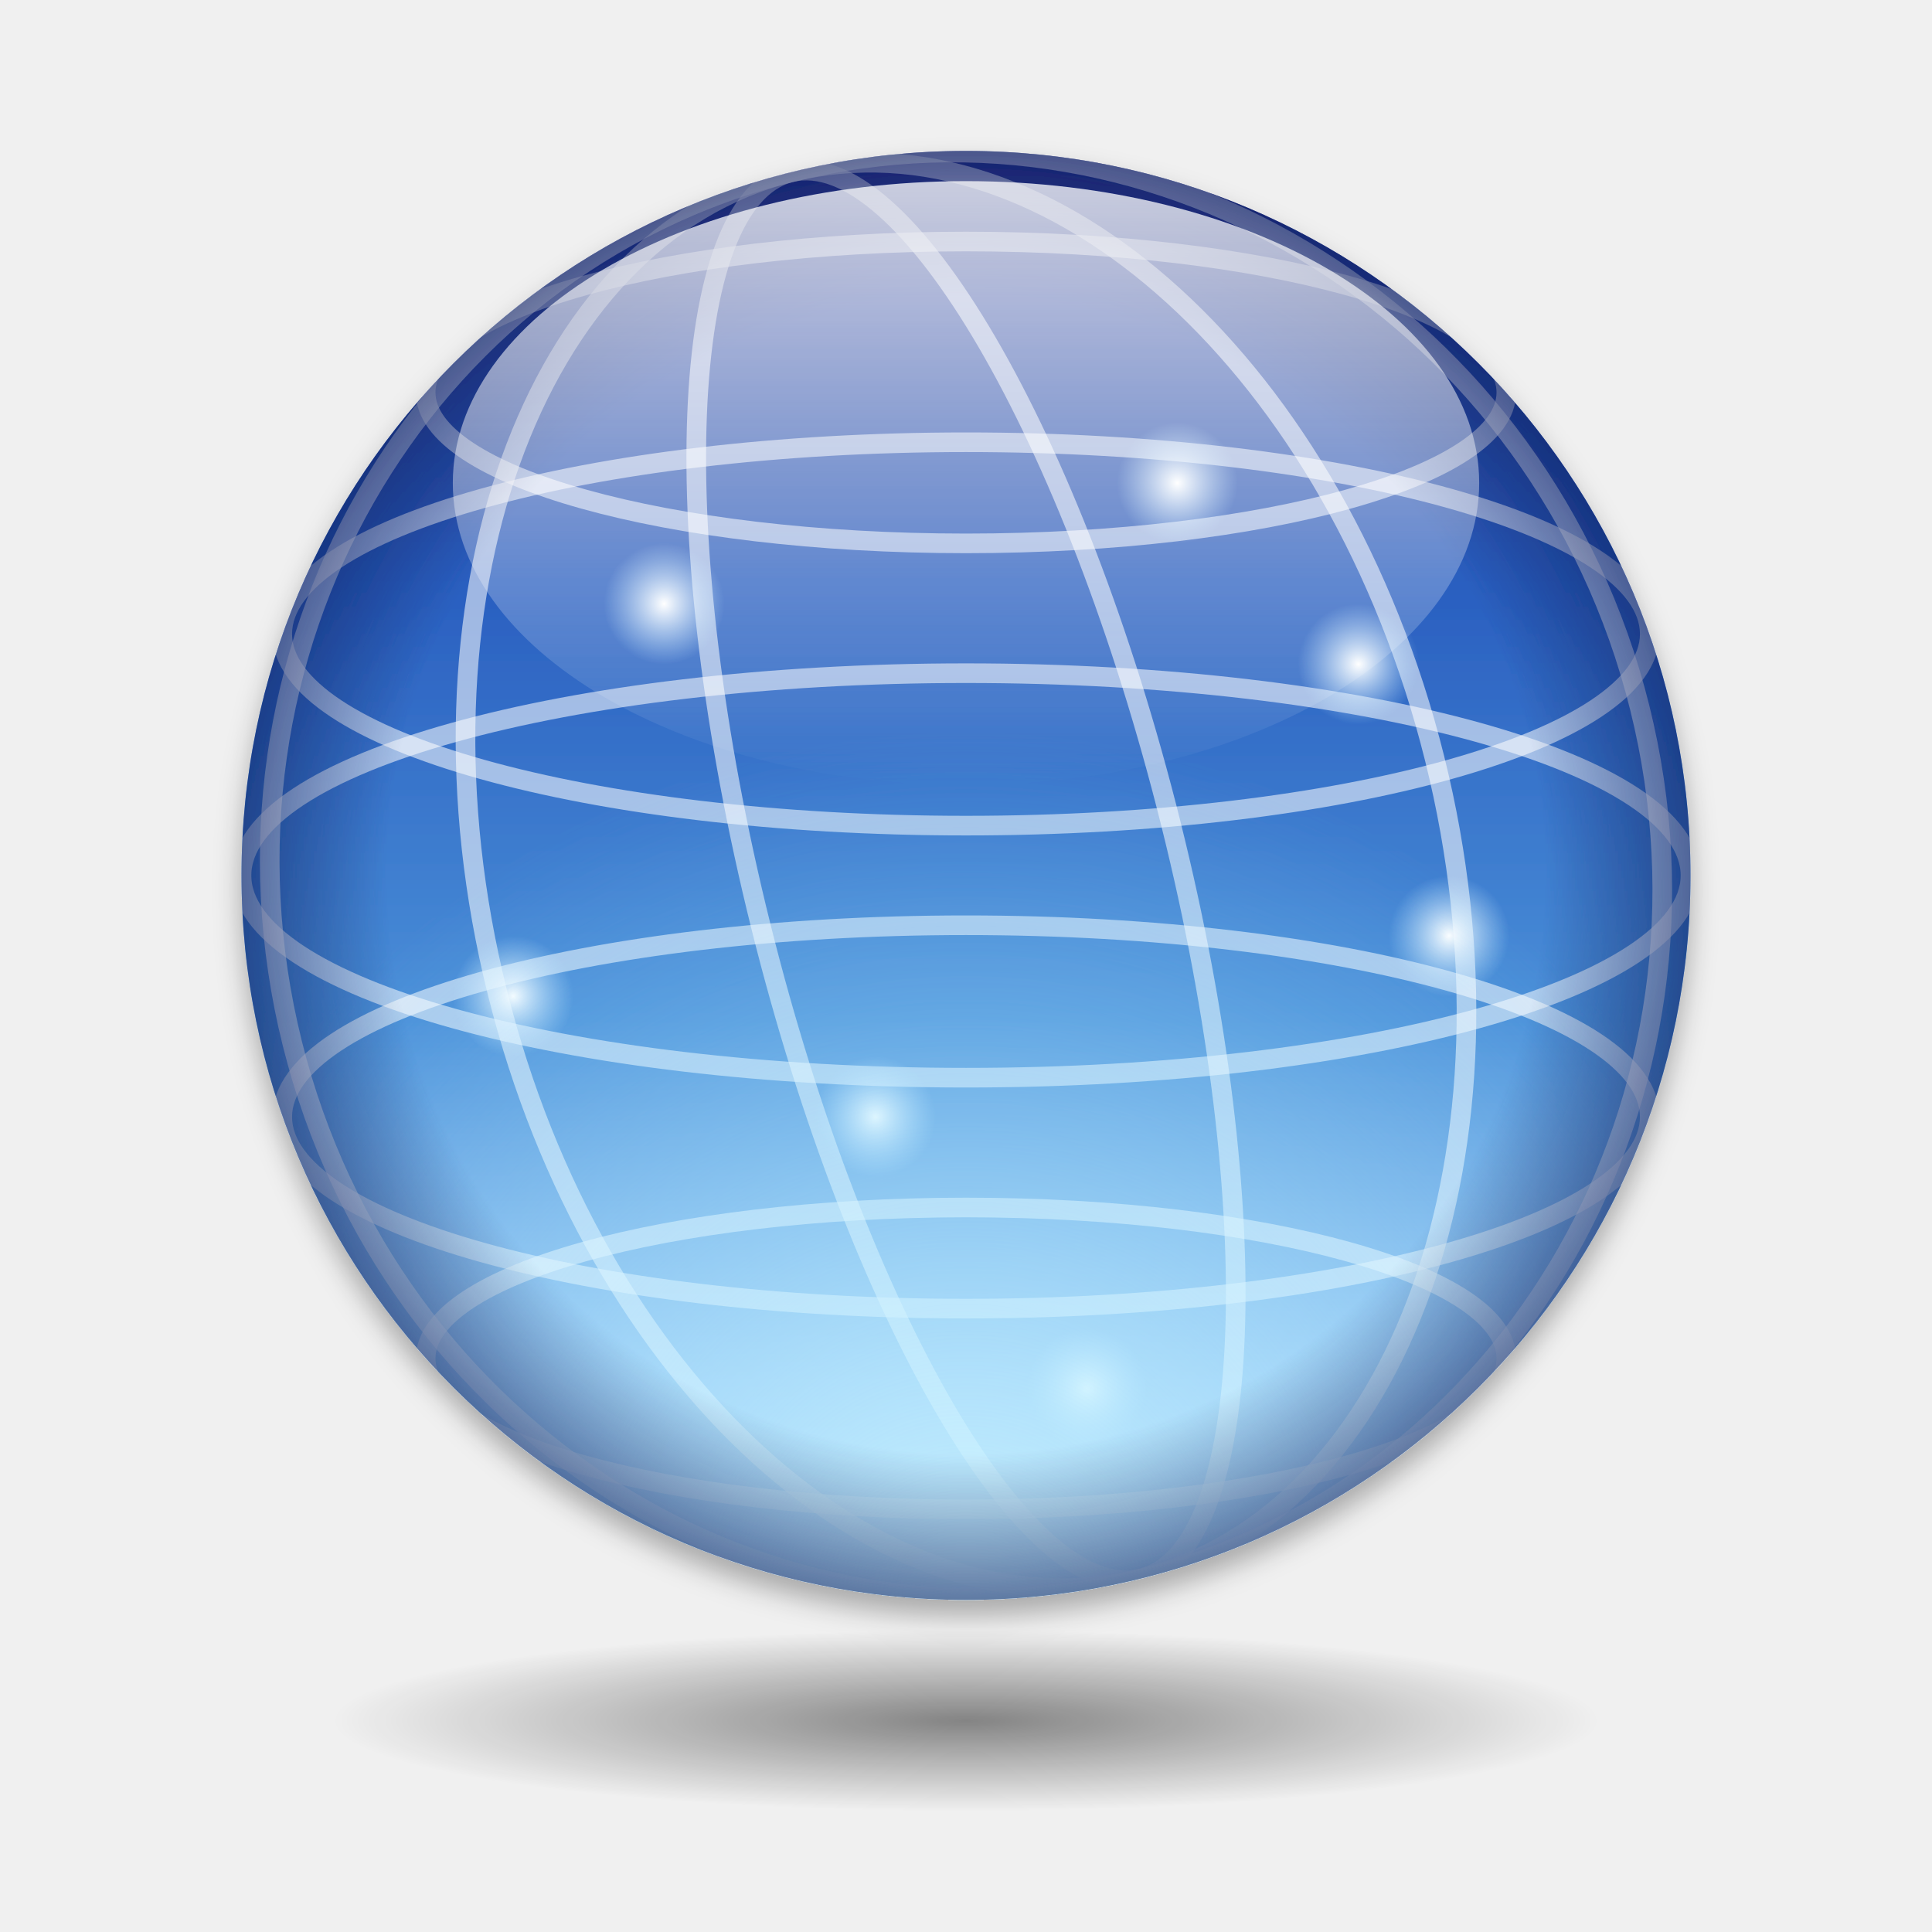
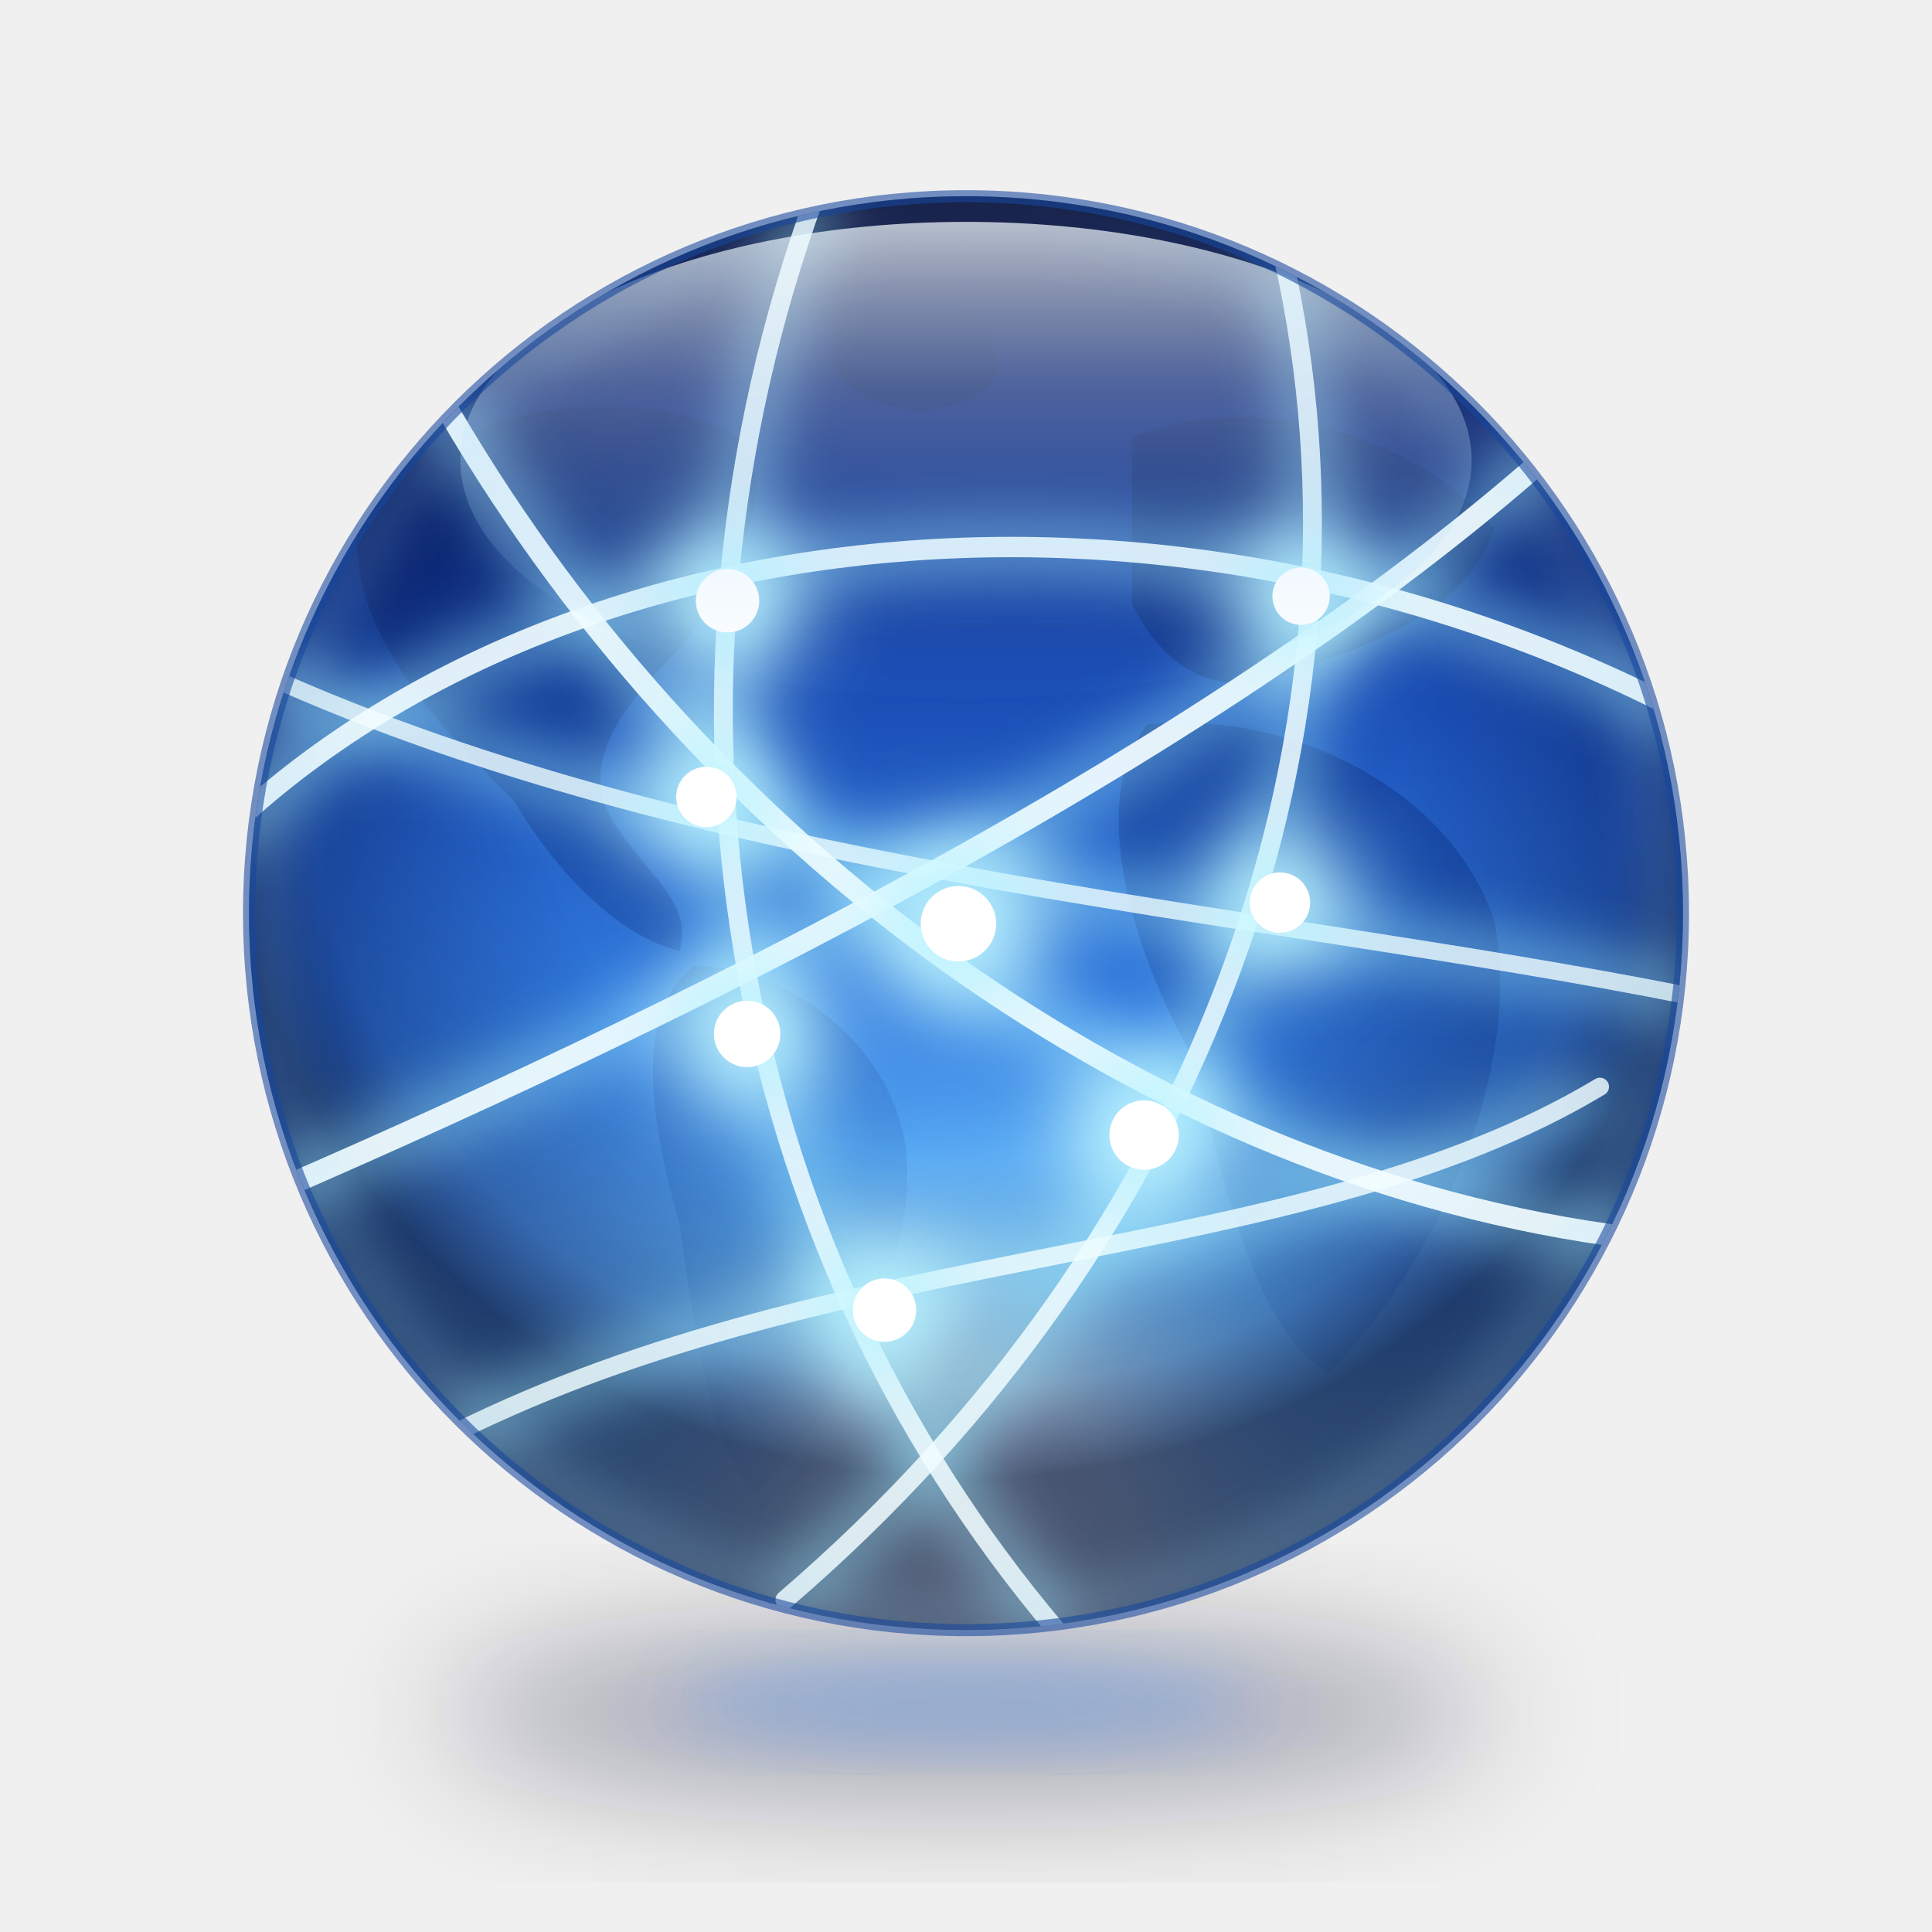
- <svg xmlns="http://www.w3.org/2000/svg" width="128" height="128" viewBox="0 0 128 128">
+ <svg xmlns="http://www.w3.org/2000/svg" viewBox="0 0 128 128" width="128" height="128">
  <defs>
-     <filter id="drop" x="-30%" y="-30%" width="160%" height="170%">
-       <feGaussianBlur in="SourceAlpha" stdDeviation="1.8" />
-       <feOffset dy="2.2" />
-       <feComponentTransfer>
-         <feFuncA type="linear" slope="0.5" />
-       </feComponentTransfer>
-       <feMerge>
-         <feMergeNode />
-         <feMergeNode in="SourceGraphic" />
-       </feMerge>
+     <filter id="floorBlur" x="-30%" y="-50%" width="160%" height="200%">
+       <feGaussianBlur stdDeviation="4.4" />
    </filter>
-     <filter id="soft" x="-30%" y="-30%" width="160%" height="160%">
-       <feGaussianBlur in="SourceAlpha" stdDeviation="0.9" />
-       <feOffset dy="1" />
-       <feComponentTransfer>
-         <feFuncA type="linear" slope="0.3" />
-       </feComponentTransfer>
-       <feMerge>
-         <feMergeNode />
-         <feMergeNode in="SourceGraphic" />
-       </feMerge>
+     <filter id="arcGlow" x="-25%" y="-25%" width="150%" height="150%">
+       <feGaussianBlur stdDeviation="2.0" />
    </filter>
-     <filter id="b05">
-       <feGaussianBlur stdDeviation="0.5" />
+     <filter id="nodeBloom" x="-120%" y="-120%" width="340%" height="340%">
+       <feGaussianBlur stdDeviation="2.8" />
    </filter>
-     <filter id="b1" x="-20%" y="-20%" width="140%" height="140%">
-       <feGaussianBlur stdDeviation="1" />
+     <filter id="softEdge" x="-15%" y="-15%" width="130%" height="130%">
+       <feGaussianBlur stdDeviation="1.8" />
    </filter>
-     <filter id="b2" x="-50%" y="-50%" width="200%" height="200%">
-       <feGaussianBlur stdDeviation="2" />
-     </filter>
-     <filter id="b3" x="-50%" y="-50%" width="200%" height="200%">
-       <feGaussianBlur stdDeviation="3" />
-     </filter>
-     <filter id="brush" x="0" y="0" width="100%" height="100%">
-       <feTurbulence type="fractalNoise" baseFrequency="0.003 0.7" numOctaves="3" seed="7" result="n" />
-       <feColorMatrix in="n" type="matrix" values="0 0 0 0 1 0 0 0 0 1 0 0 0 0 1 0 0 0 0.9 -0.4" result="w" />
-       <feComposite in="w" in2="SourceGraphic" operator="in" result="wi" />
-       <feColorMatrix in="n" type="matrix" values="0 0 0 0 0 0 0 0 0 0 0 0 0 0 0 0 0 0 -0.6 0.3" result="d" />
-       <feComposite in="d" in2="SourceGraphic" operator="in" result="di" />
-       <feMerge>
-         <feMergeNode in="SourceGraphic" />
-         <feMergeNode in="wi" />
-         <feMergeNode in="di" />
-       </feMerge>
-     </filter>
-     <pattern id="pin" width="2" height="2" patternUnits="userSpaceOnUse">
-       <rect width="1" height="2" fill="#9aa2aa" fill-opacity="0.2" />
-     </pattern>
-     <pattern id="pinH" width="2" height="2" patternUnits="userSpaceOnUse">
-       <rect width="2" height="1" fill="#9aa2aa" fill-opacity="0.18" />
-     </pattern>
-     <linearGradient id="gloss" x1="0" y1="0" x2="0" y2="1">
-       <stop offset="0" stop-color="#fff" stop-opacity="0.9" />
-       <stop offset="1" stop-color="#fff" stop-opacity="0" />
+     <linearGradient id="sapphireCore" x1="64" y1="13" x2="64" y2="108" gradientUnits="userSpaceOnUse">
+       <stop offset="0.00" stop-color="#02052b" />
+       <stop offset="0.14" stop-color="#091d6e" />
+       <stop offset="0.34" stop-color="#194cb4" />
+       <stop offset="0.58" stop-color="#327ce0" />
+       <stop offset="0.80" stop-color="#6cbaf8" />
+       <stop offset="0.93" stop-color="#bcf0ff" />
+       <stop offset="1.00" stop-color="#f2feff" />
    </linearGradient>
-     <linearGradient id="chrome" x1="0" y1="0" x2="0" y2="1">
-       <stop offset="0" stop-color="#ffffff" />
-       <stop offset="0.3" stop-color="#d6dade" />
-       <stop offset="0.48" stop-color="#8e959c" />
-       <stop offset="0.52" stop-color="#5c636a" />
-       <stop offset="0.6" stop-color="#b9bfc5" />
-       <stop offset="1" stop-color="#f2f4f6" />
+     <radialGradient id="bottomCaustic" cx="64" cy="99" r="42" fx="64" fy="102" gradientUnits="userSpaceOnUse">
+       <stop offset="0.00" stop-color="#ffffff" stop-opacity="0.96" />
+       <stop offset="0.26" stop-color="#d6f8ff" stop-opacity="0.82" />
+       <stop offset="0.58" stop-color="#6cc4ff" stop-opacity="0.40" />
+       <stop offset="1.00" stop-color="#1c5ad0" stop-opacity="0.0" />
+     </radialGradient>
+     <radialGradient id="crownDepth" cx="64" cy="48" r="50" gradientUnits="userSpaceOnUse">
+       <stop offset="0.58" stop-color="#051452" stop-opacity="0.0" />
+       <stop offset="0.88" stop-color="#041048" stop-opacity="0.38" />
+       <stop offset="1.00" stop-color="#02082e" stop-opacity="0.68" />
+     </radialGradient>
+     <linearGradient id="continentTint" x1="64" y1="18" x2="64" y2="102" gradientUnits="userSpaceOnUse">
+       <stop offset="0.00" stop-color="#04114a" stop-opacity="0.55" />
+       <stop offset="0.55" stop-color="#0d358c" stop-opacity="0.34" />
+       <stop offset="1.00" stop-color="#3a8ae8" stop-opacity="0.18" />
    </linearGradient>
-     <linearGradient id="chromeX" x1="0" y1="0" x2="1" y2="0">
-       <stop offset="0" stop-color="#6b737b" />
-       <stop offset="0.2" stop-color="#e9ecef" />
-       <stop offset="0.35" stop-color="#ffffff" />
-       <stop offset="0.55" stop-color="#9ba2a9" />
-       <stop offset="0.75" stop-color="#dfe3e7" />
-       <stop offset="1" stop-color="#6b737b" />
+     <linearGradient id="topLens" x1="64" y1="14.5" x2="64" y2="49" gradientUnits="userSpaceOnUse">
+       <stop offset="0.00" stop-color="#ffffff" stop-opacity="0.72" />
+       <stop offset="0.32" stop-color="#d8f0ff" stop-opacity="0.34" />
+       <stop offset="0.78" stop-color="#88c8ff" stop-opacity="0.06" />
+       <stop offset="1.00" stop-color="#5aa8ff" stop-opacity="0.0" />
    </linearGradient>
-     <radialGradient id="floor" cx="0.5" cy="0.5" r="0.5">
-       <stop offset="0" stop-color="#000" stop-opacity="0.45" />
-       <stop offset="1" stop-color="#000" stop-opacity="0" />
-     </radialGradient>
-     <linearGradient id="gBlue" x1="0" y1="0" x2="0" y2="1">
-       <stop offset="0" stop-color="#28338a" />
-       <stop offset="0.3" stop-color="#2a5fc0" />
-       <stop offset="0.6" stop-color="#4a8fd8" />
-       <stop offset="0.85" stop-color="#9fcaf3" />
-       <stop offset="1" stop-color="#bfe0fa" />
-     </linearGradient>
-     <radialGradient id="gRim" cx="0.5" cy="0.5" r="0.5">
-       <stop offset="0.8" stop-color="#0a1a5a" stop-opacity="0" />
-       <stop offset="1" stop-color="#0a1a5a" stop-opacity="0.55" />
-     </radialGradient>
-     <radialGradient id="gWell" cx="0.5" cy="1" r="0.6">
-       <stop offset="0" stop-color="#c8f2ff" stop-opacity="0.9" />
-       <stop offset="1" stop-color="#8fdcff" stop-opacity="0" />
-     </radialGradient>
-     <radialGradient id="node" cx="0.5" cy="0.5" r="0.5">
-       <stop offset="0" stop-color="#fff" />
-       <stop offset="1" stop-color="#bfe6ff" stop-opacity="0" />
-     </radialGradient>
-     <clipPath id="ball">
-       <circle cx="64" cy="58" r="48" />
+     <circle id="globeCircle" cx="64" cy="60.5" r="47.5" />
+     <clipPath id="clipGlobe">
+       <use href="#globeCircle" />
    </clipPath>
  </defs>
-   <ellipse cx="64" cy="114" rx="42" ry="6" fill="url(#floor)" opacity="1.0" />
-   <g filter="url(#soft)">
-     <circle cx="64" cy="58" r="48" fill="url(#gBlue)" />
-     <g clip-path="url(#ball)">
-       <ellipse cx="64" cy="26.0" rx="35.8" ry="10.0" fill="none" stroke="#fff" stroke-opacity="0.55" stroke-width="1.3" />
-       <ellipse cx="64" cy="42.0" rx="45.3" ry="12.7" fill="none" stroke="#fff" stroke-opacity="0.55" stroke-width="1.3" />
-       <ellipse cx="64" cy="58.0" rx="48.0" ry="13.4" fill="none" stroke="#fff" stroke-opacity="0.55" stroke-width="1.3" />
-       <ellipse cx="64" cy="74.0" rx="45.3" ry="12.7" fill="none" stroke="#fff" stroke-opacity="0.55" stroke-width="1.3" />
-       <ellipse cx="64" cy="90.0" rx="35.8" ry="10.0" fill="none" stroke="#fff" stroke-opacity="0.55" stroke-width="1.3" />
-       <ellipse cx="64" cy="58" rx="14" ry="48" fill="none" stroke="#fff" stroke-opacity="0.55" stroke-width="1.3" transform="rotate(-14 64 58)" />
-       <ellipse cx="64" cy="58" rx="32" ry="48" fill="none" stroke="#fff" stroke-opacity="0.55" stroke-width="1.3" transform="rotate(-14 64 58)" />
-       <ellipse cx="64" cy="58" rx="46" ry="48" fill="none" stroke="#fff" stroke-opacity="0.55" stroke-width="1.3" transform="rotate(-14 64 58)" />
-       <circle cx="44" cy="40" r="4" fill="url(#node)" />
-       <circle cx="78" cy="32" r="4" fill="url(#node)" />
-       <circle cx="96" cy="62" r="4" fill="url(#node)" />
-       <circle cx="58" cy="74" r="4" fill="url(#node)" />
-       <circle cx="34" cy="66" r="4" fill="url(#node)" />
-       <circle cx="72" cy="92" r="4" fill="url(#node)" />
-       <circle cx="90" cy="44" r="4" fill="url(#node)" />
-       <circle cx="64" cy="58" r="48" fill="url(#gWell)" />
-       <circle cx="64" cy="58" r="48" fill="url(#gRim)" />
+   <ellipse cx="64" cy="113.5" rx="35" ry="5.6" fill="#000c26" fill-opacity="0.32" filter="url(#floorBlur)" />
+   <ellipse cx="64" cy="112.8" rx="19" ry="3.2" fill="#3a98ff" fill-opacity="0.25" filter="url(#arcGlow)" />
+   <use href="#globeCircle" fill="url(#sapphireCore)" />
+   <g clip-path="url(#clipGlobe)">
+     <g fill="url(#continentTint)">
+       <path d="M 24,33 C 30,27 42,25 49,29 C 52,33 48,39 45,43 C 41,47 38,51 41,55 C 43,58 46,60 45,63 C 41,62 37,58 34,53 C 29,48 22,41 24,33 Z" />
+       <path d="M 46,64 C 52,64 59,69 60,76 C 61,84 55,94 50,99 C 47,96 46,88 45,81 C 43,74 42,67 46,64 Z" />
+       <path d="M 55,20 C 61,18 67,20 66,25 C 64,28 57,28 55,24 Z" />
+       <path d="M 75,29 C 82,26 93,28 99,35 C 97,41 90,43 84,45 C 80,46 77,44 75,40 Z" />
+       <path d="M 76,48 C 85,47 96,52 99,61 C 101,71 95,84 88,91 C 83,88 81,78 79,70 C 75,63 72,53 76,48 Z" />
    </g>
-     <ellipse cx="64" cy="32" rx="34" ry="20" fill="url(#gloss)" opacity="0.85" />
+     <rect x="14" y="12" width="100" height="98" fill="url(#bottomCaustic)" />
+     <rect x="14" y="12" width="100" height="98" fill="url(#crownDepth)" />
+     <g fill="none" stroke="#9be8ff" stroke-width="3.0" stroke-opacity="0.58" filter="url(#arcGlow)">
+       <path d="M 14,56 C 36,34 78,29 113,48" />
+       <path d="M 18,79 C 48,66 84,48 106,27" />
+       <path d="M 29,26 C 46,56 76,78 108,82" />
+       <path d="M 54,13 C 42,46 48,82 70,108" />
+       <path d="M 85,17 C 92,48 80,82 52,106" />
+       <path d="M 16,44 C 46,58 82,60 112,66" />
+       <path d="M 30,95 C 56,82 86,84 106,72" />
+     </g>
+     <g fill="none" stroke="#f2fdff" stroke-linecap="round">
+       <path d="M 14,56 C 36,34 78,29 113,48" stroke-width="1.35" stroke-opacity="0.90" />
+       <path d="M 18,79 C 48,66 84,48 106,27" stroke-width="1.45" stroke-opacity="0.92" />
+       <path d="M 29,26 C 46,56 76,78 108,82" stroke-width="1.45" stroke-opacity="0.92" />
+       <path d="M 54,13 C 42,46 48,82 70,108" stroke-width="1.25" stroke-opacity="0.85" />
+       <path d="M 85,17 C 92,48 80,82 52,106" stroke-width="1.25" stroke-opacity="0.85" />
+       <path d="M 16,44 C 46,58 82,60 112,66" stroke-width="1.15" stroke-opacity="0.78" />
+       <path d="M 30,95 C 56,82 86,84 106,72" stroke-width="1.20" stroke-opacity="0.82" />
+     </g>
+     <g>
+       <g fill="#bdf4ff" filter="url(#nodeBloom)">
+         <circle cx="48.2" cy="39.8" r="5.0" />
+         <circle cx="86.2" cy="39.5" r="4.6" />
+         <circle cx="46.8" cy="52.8" r="4.8" />
+         <circle cx="63.5" cy="61.2" r="5.8" />
+         <circle cx="84.8" cy="59.8" r="4.8" />
+         <circle cx="49.5" cy="68.5" r="5.2" />
+         <circle cx="75.8" cy="75.2" r="5.4" />
+         <circle cx="58.6" cy="86.8" r="5.0" />
+       </g>
+       <g fill="#ffffff">
+         <circle cx="48.2" cy="39.8" r="2.1" />
+         <circle cx="86.2" cy="39.5" r="1.9" />
+         <circle cx="46.8" cy="52.8" r="2.0" />
+         <circle cx="63.5" cy="61.2" r="2.5" />
+         <circle cx="84.8" cy="59.8" r="2.0" />
+         <circle cx="49.5" cy="68.5" r="2.2" />
+         <circle cx="75.8" cy="75.2" r="2.3" />
+         <circle cx="58.6" cy="86.8" r="2.1" />
+       </g>
+     </g>
+     <ellipse cx="64" cy="30.5" rx="33.5" ry="15.8" fill="url(#topLens)" />
+     <circle cx="64" cy="60.5" r="46.6" fill="none" stroke="#aee8ff" stroke-width="1.4" stroke-opacity="0.42" filter="url(#softEdge)" />
  </g>
+   <use href="#globeCircle" fill="none" stroke="#18479e" stroke-width="0.8" stroke-opacity="0.58" />
</svg>
